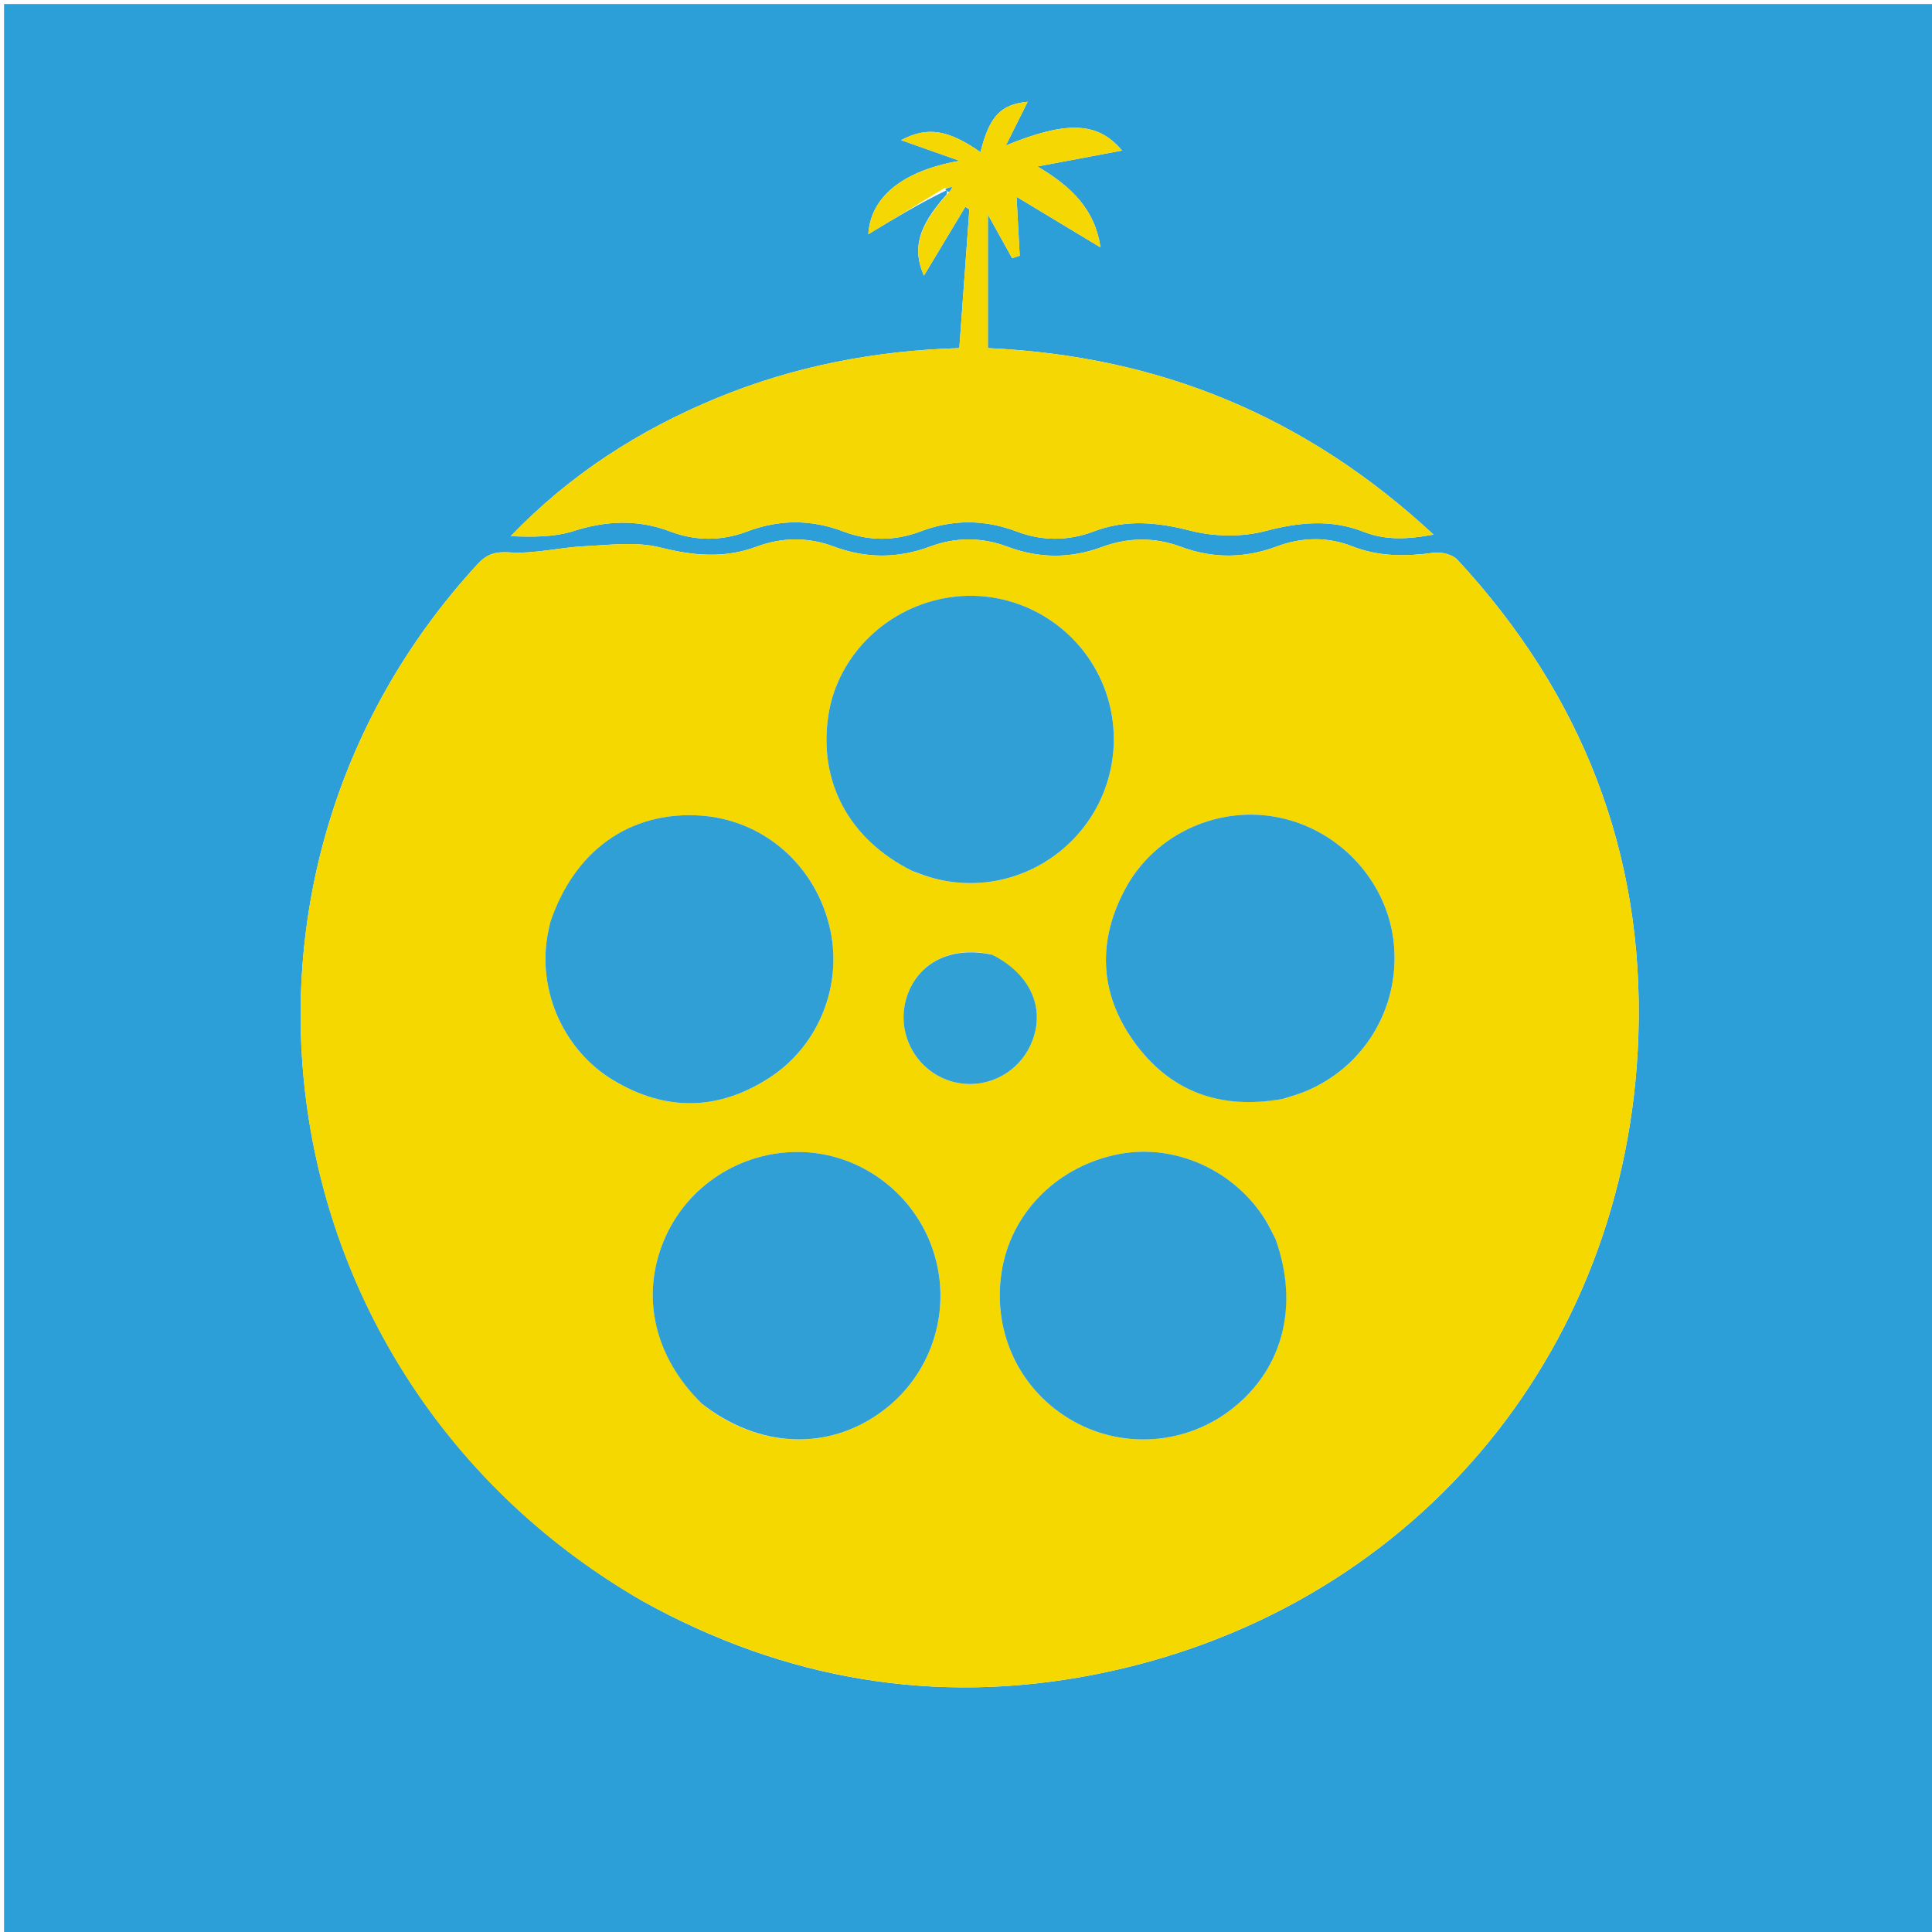
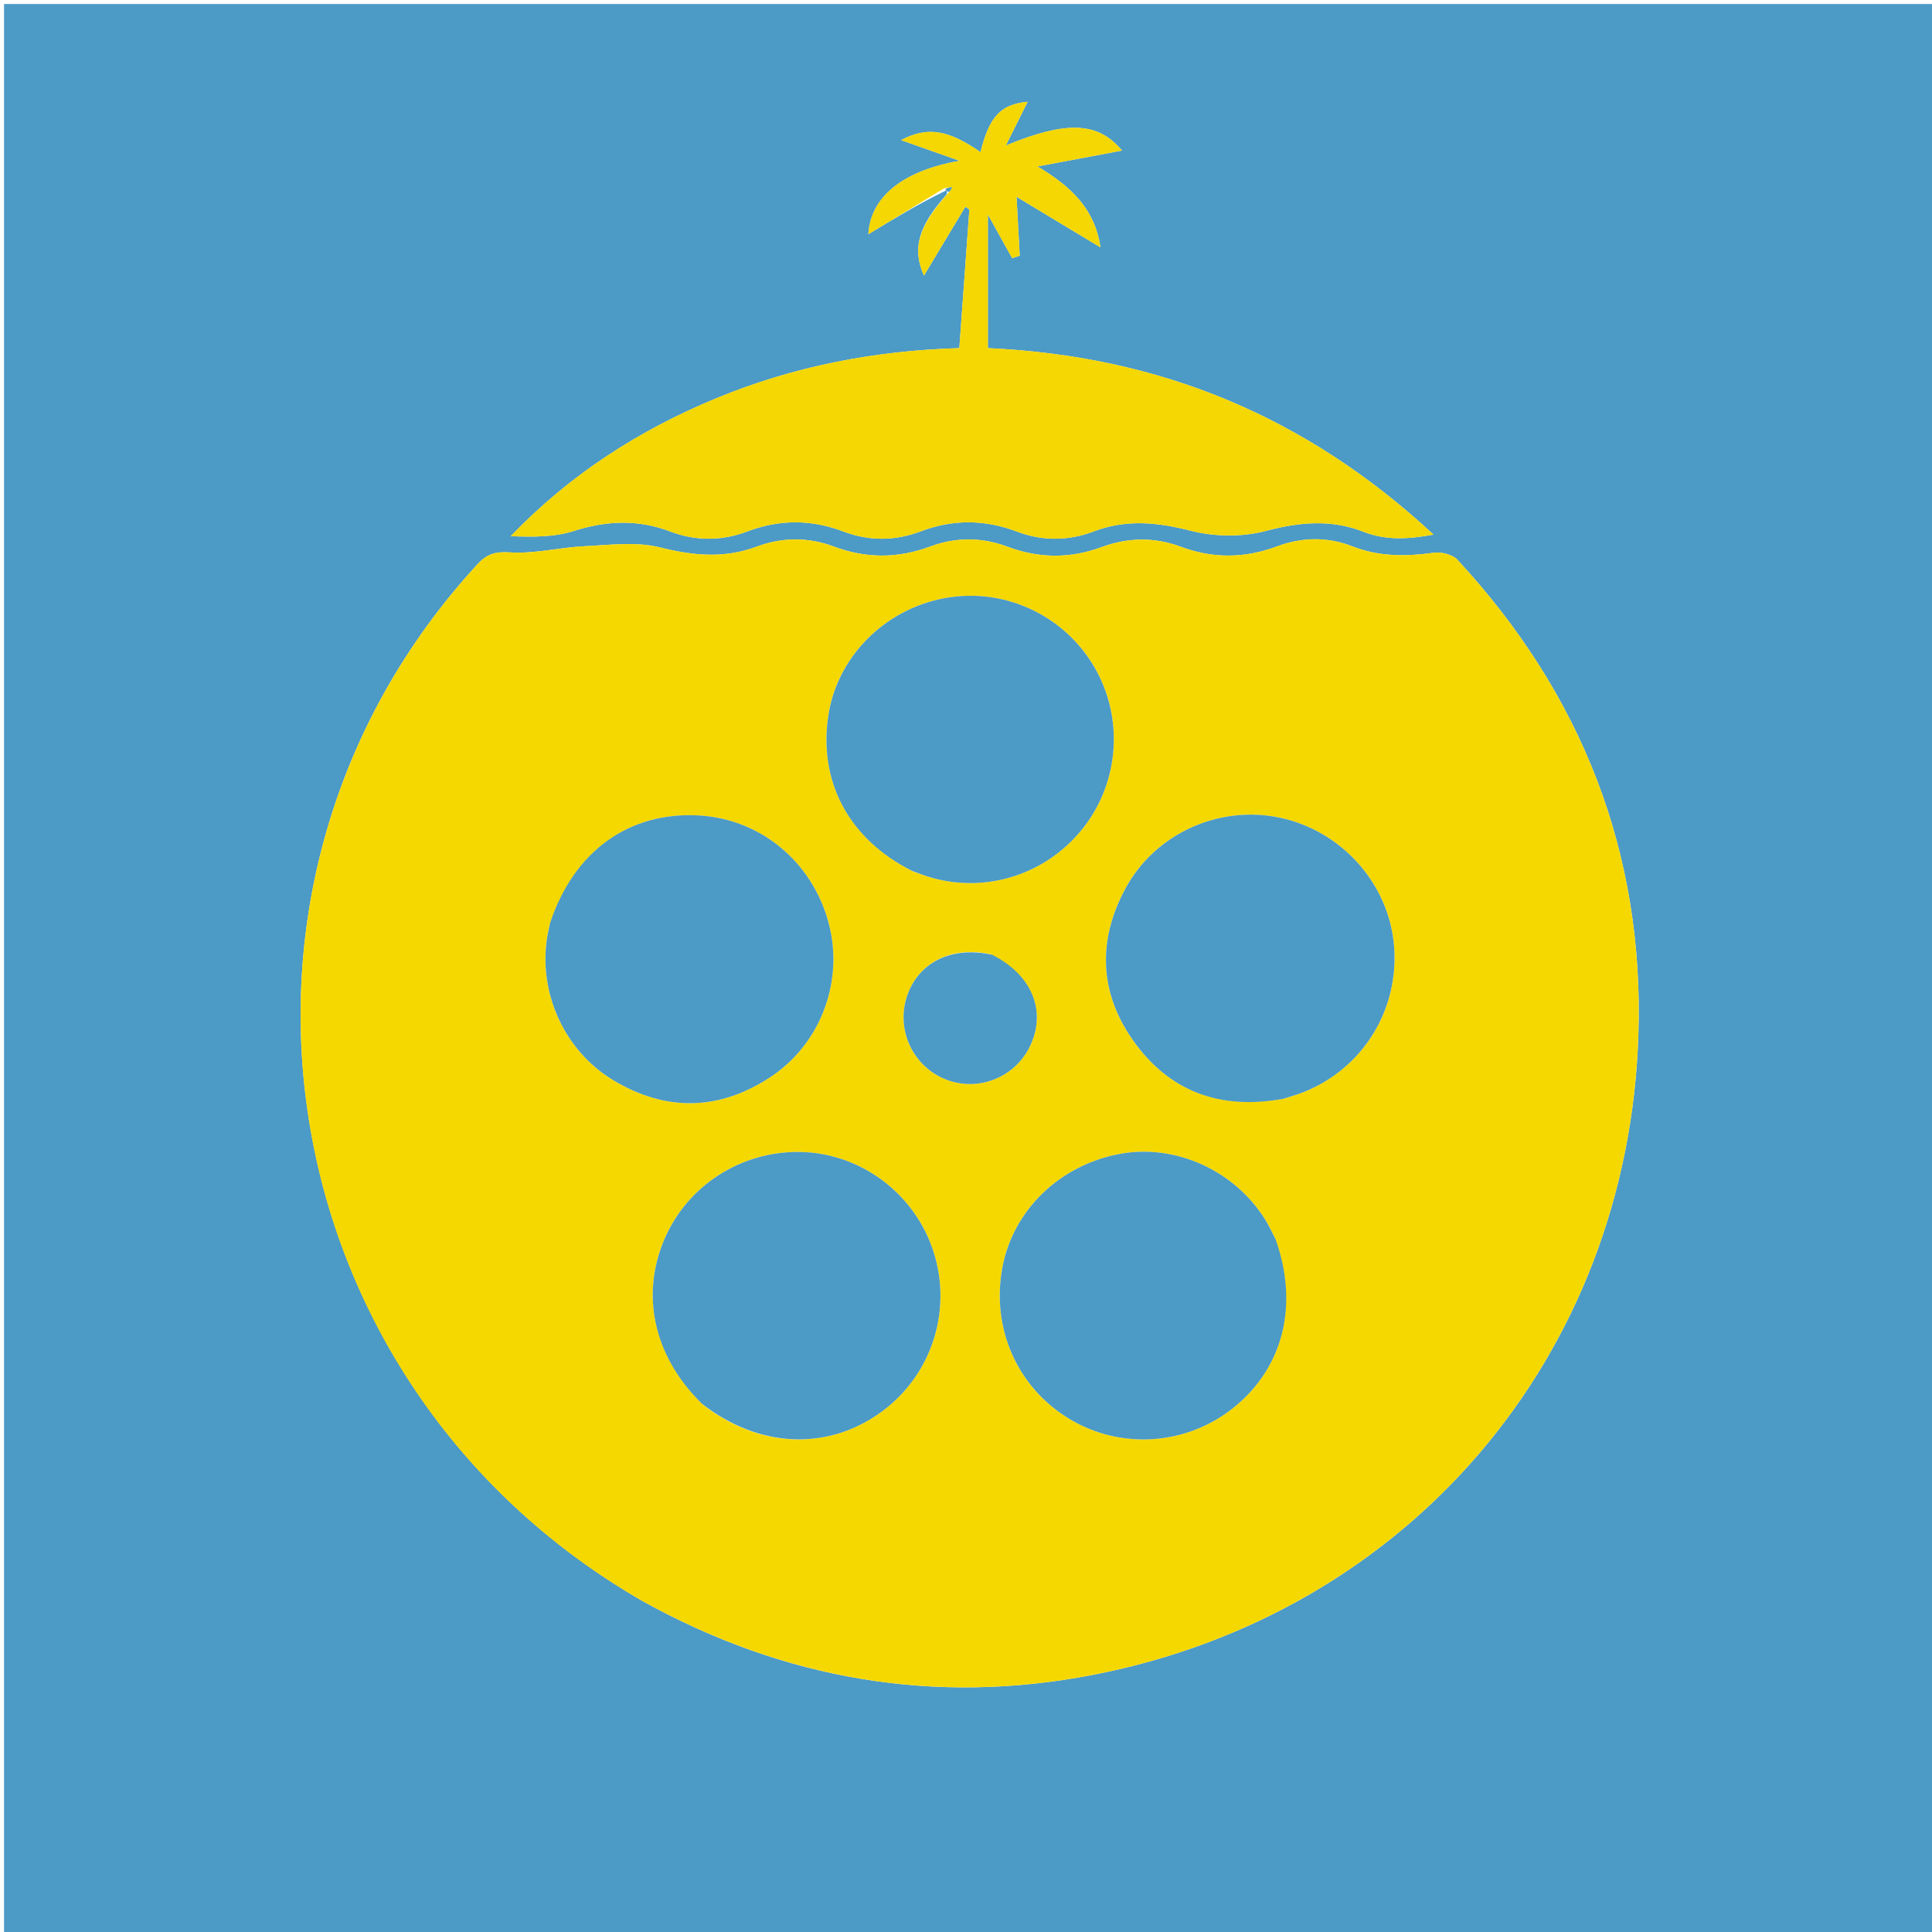
<svg xmlns="http://www.w3.org/2000/svg" version="1.1" id="Layer_1" x="0px" y="0px" width="100%" viewBox="0 0 478 478" enable-background="new 0 0 478 478" xml:space="preserve">
-   <path fill="#2D9FD8" opacity="1" stroke="none" d=" M281,479   C187.333,479 94.167,479 1,479   C1,319.667 1,160.333 1,1   C160.333,1 319.667,1 479,1   C479,160.333 479,319.667 479,479   C413.167,479 347.333,479 281,479  M234.102,47.112   C234.268,47.287 234.434,47.463 234.177,48.152   C227.124,56.073 225.663,61.519 228.593,68.191   C231.937,62.631 235.386,56.896 238.836,51.16   C239.168,51.381 239.5,51.602 239.832,51.822   C239.01,63.193 238.189,74.564 237.353,86.132   C216.527,86.735 196.525,90.58 177.38,98.468   C158.192,106.373 141.04,117.366 126.345,132.66   C131.696,132.864 137.057,132.932 141.905,131.388   C150.033,128.801 157.806,128.455 165.798,131.489   C172.099,133.881 178.54,133.885 184.843,131.5   C192.835,128.477 200.701,128.469 208.701,131.507   C214.992,133.895 221.436,133.875 227.746,131.482   C235.734,128.451 243.608,128.491 251.609,131.522   C257.899,133.904 264.344,133.864 270.655,131.466   C278.643,128.43 286.354,129.203 294.571,131.303   C300.406,132.794 307.246,132.918 313.041,131.391   C321.432,129.18 329.271,128.397 337.41,131.584   C342.737,133.669 348.154,133.482 354.677,132.265   C323.102,102.978 286.851,88.061 244.414,86.13   C244.414,74.971 244.414,64.134 244.414,53.081   C246.556,56.929 248.489,60.403 250.422,63.877   C251.046,63.674 251.67,63.471 252.293,63.268   C252.038,58.529 251.783,53.79 251.508,48.689   C258.434,52.866 265.151,56.916 272.288,61.22   C270.896,51.881 265.217,46.223 256.677,41.188   C264.572,39.703 271.124,38.47 277.605,37.25   C271.7,30.171 264.035,29.759 248.862,35.99   C250.7,32.306 252.403,28.895 254.254,25.185   C247.53,25.787 244.745,28.929 242.589,37.643   C234.491,32.008 229.406,31.262 222.938,34.672   C227.693,36.353 232.559,38.073 237.424,39.792   C223.43,42.211 215.371,48.696 214.839,57.951   C220.883,54.29 227.244,50.436 234.102,47.112  M159.238,396.264   C194.087,415.56 231.295,421.926 270.276,414.404   C348.347,399.338 402.747,335.635 405.355,256.186   C406.84,210.974 391.307,171.665 360.57,138.474   C359.363,137.171 356.602,136.51 354.73,136.763   C347.855,137.694 341.225,137.776 334.593,135.173   C328.508,132.785 322.13,132.872 316.011,135.163   C308.01,138.159 300.158,138.253 292.146,135.272   C285.675,132.863 279.101,132.942 272.605,135.346   C264.789,138.237 257.05,138.191 249.216,135.247   C242.925,132.882 236.453,132.865 230.147,135.216   C222.15,138.196 214.297,138.218 206.284,135.218   C199.998,132.864 193.527,132.885 187.214,135.245   C179.219,138.234 171.508,137.503 163.291,135.438   C157.442,133.969 150.93,134.833 144.736,135.131   C138.515,135.431 132.274,137.069 126.136,136.669   C122.479,136.431 120.454,137.084 118.131,139.608   C45.924,218.086 65.508,342.333 159.238,396.264  z" />
+   <path fill="#4C9AC6" opacity="1" stroke="none" d=" M281,479   C187.333,479 94.167,479 1,479   C1,319.667 1,160.333 1,1   C160.333,1 319.667,1 479,1   C479,160.333 479,319.667 479,479   C413.167,479 347.333,479 281,479  M234.102,47.112   C234.268,47.287 234.434,47.463 234.177,48.152   C227.124,56.073 225.663,61.519 228.593,68.191   C231.937,62.631 235.386,56.896 238.836,51.16   C239.168,51.381 239.5,51.602 239.832,51.822   C239.01,63.193 238.189,74.564 237.353,86.132   C216.527,86.735 196.525,90.58 177.38,98.468   C158.192,106.373 141.04,117.366 126.345,132.66   C131.696,132.864 137.057,132.932 141.905,131.388   C150.033,128.801 157.806,128.455 165.798,131.489   C172.099,133.881 178.54,133.885 184.843,131.5   C192.835,128.477 200.701,128.469 208.701,131.507   C214.992,133.895 221.436,133.875 227.746,131.482   C235.734,128.451 243.608,128.491 251.609,131.522   C257.899,133.904 264.344,133.864 270.655,131.466   C278.643,128.43 286.354,129.203 294.571,131.303   C300.406,132.794 307.246,132.918 313.041,131.391   C321.432,129.18 329.271,128.397 337.41,131.584   C342.737,133.669 348.154,133.482 354.677,132.265   C323.102,102.978 286.851,88.061 244.414,86.13   C244.414,74.971 244.414,64.134 244.414,53.081   C246.556,56.929 248.489,60.403 250.422,63.877   C251.046,63.674 251.67,63.471 252.293,63.268   C252.038,58.529 251.783,53.79 251.508,48.689   C258.434,52.866 265.151,56.916 272.288,61.22   C270.896,51.881 265.217,46.223 256.677,41.188   C264.572,39.703 271.124,38.47 277.605,37.25   C271.7,30.171 264.035,29.759 248.862,35.99   C250.7,32.306 252.403,28.895 254.254,25.185   C247.53,25.787 244.745,28.929 242.589,37.643   C234.491,32.008 229.406,31.262 222.938,34.672   C227.693,36.353 232.559,38.073 237.424,39.792   C223.43,42.211 215.371,48.696 214.839,57.951   C220.883,54.29 227.244,50.436 234.102,47.112  M159.238,396.264   C194.087,415.56 231.295,421.926 270.276,414.404   C348.347,399.338 402.747,335.635 405.355,256.186   C406.84,210.974 391.307,171.665 360.57,138.474   C359.363,137.171 356.602,136.51 354.73,136.763   C347.855,137.694 341.225,137.776 334.593,135.173   C328.508,132.785 322.13,132.872 316.011,135.163   C308.01,138.159 300.158,138.253 292.146,135.272   C285.675,132.863 279.101,132.942 272.605,135.346   C264.789,138.237 257.05,138.191 249.216,135.247   C242.925,132.882 236.453,132.865 230.147,135.216   C222.15,138.196 214.297,138.218 206.284,135.218   C199.998,132.864 193.527,132.885 187.214,135.245   C179.219,138.234 171.508,137.503 163.291,135.438   C157.442,133.969 150.93,134.833 144.736,135.131   C138.515,135.431 132.274,137.069 126.136,136.669   C122.479,136.431 120.454,137.084 118.131,139.608   C45.924,218.086 65.508,342.333 159.238,396.264  z" />
  <path fill="#F6D801" opacity="1" stroke="none" d=" M158.912,396.099   C65.508,342.333 45.924,218.086 118.131,139.608   C120.454,137.084 122.479,136.431 126.136,136.669   C132.274,137.069 138.515,135.431 144.736,135.131   C150.93,134.833 157.442,133.969 163.291,135.438   C171.508,137.503 179.219,138.234 187.214,135.245   C193.527,132.885 199.998,132.864 206.284,135.218   C214.297,138.218 222.15,138.196 230.147,135.216   C236.453,132.865 242.925,132.882 249.216,135.247   C257.05,138.191 264.789,138.237 272.605,135.346   C279.101,132.942 285.675,132.863 292.146,135.272   C300.158,138.253 308.01,138.159 316.011,135.163   C322.13,132.872 328.508,132.785 334.593,135.173   C341.225,137.776 347.855,137.694 354.73,136.763   C356.602,136.51 359.363,137.171 360.57,138.474   C391.307,171.665 406.84,210.974 405.355,256.186   C402.747,335.635 348.347,399.338 270.276,414.404   C231.295,421.926 194.087,415.56 158.912,396.099  M226.045,215.673   C227.623,216.195 229.181,216.79 230.782,217.229   C244.641,221.032 259.378,216.028 268.22,204.546   C276.986,193.161 278.004,177.51 270.785,165.098   C263.535,152.634 249.477,145.761 235.275,147.739   C219.824,149.891 207.336,161.866 204.982,176.786   C202.381,193.274 209.964,207.601 226.045,215.673  M317.989,271.748   C319.562,271.211 321.165,270.748 322.704,270.126   C337.297,264.224 346.196,249.721 344.901,234.002   C343.636,218.661 331.961,205.558 316.662,202.31   C301.678,199.129 285.848,206.166 278.465,219.798   C271.513,232.632 271.95,245.593 280.411,257.51   C289.352,270.102 301.939,274.725 317.989,271.748  M136.014,228.769   C135.812,229.748 135.576,230.72 135.411,231.705   C133.117,245.454 139.566,259.929 151.72,267.246   C164.803,275.121 178.031,274.83 190.748,266.384   C202.624,258.496 208.362,243.848 205.439,230.159   C202.026,214.178 188.878,202.683 172.951,201.756   C155.718,200.752 142.016,210.517 136.014,228.769  M173.97,347.566   C187.953,358.417 205.001,359.015 218.326,349.123   C231.066,339.665 235.984,322.935 230.396,308.068   C225.329,294.589 212.482,285.379 198.247,285.019   C183.439,284.645 169.901,293.359 164.258,306.895   C158.465,320.791 161.881,335.76 173.97,347.566  M315.411,306.237   C314.638,304.767 313.952,303.242 313.078,301.835   C305.469,289.572 290.827,282.941 277.077,285.49   C262.205,288.246 250.701,299.348 248.016,313.534   C245.193,328.456 251.579,343.074 264.343,350.909   C277.207,358.804 293.676,357.673 305.424,348.088   C317.533,338.208 321.387,322.871 315.411,306.237  M245.105,236.094   C235.338,233.959 227.046,238.189 224.332,246.689   C221.747,254.787 225.783,263.579 233.611,266.903   C241.777,270.371 251.25,266.668 254.97,258.554   C258.899,249.986 255.266,241.154 245.105,236.094  z" />
  <path fill="#F4D703" opacity="1" stroke="none" d=" M233.606,46.583   C227.244,50.436 220.883,54.29 214.839,57.951   C215.371,48.696 223.43,42.211 237.424,39.792   C232.559,38.073 227.693,36.353 222.938,34.672   C229.406,31.262 234.491,32.008 242.589,37.643   C244.745,28.929 247.53,25.787 254.254,25.185   C252.403,28.895 250.7,32.306 248.862,35.99   C264.035,29.759 271.7,30.171 277.605,37.25   C271.124,38.47 264.572,39.703 256.677,41.188   C265.217,46.223 270.896,51.881 272.288,61.22   C265.151,56.916 258.434,52.866 251.508,48.689   C251.783,53.79 252.038,58.529 252.293,63.268   C251.67,63.471 251.046,63.674 250.422,63.877   C248.489,60.403 246.556,56.929 244.414,53.081   C244.414,64.134 244.414,74.971 244.414,86.13   C286.851,88.061 323.102,102.978 354.677,132.265   C348.154,133.482 342.737,133.669 337.41,131.584   C329.271,128.397 321.432,129.18 313.041,131.391   C307.246,132.918 300.406,132.794 294.571,131.303   C286.354,129.203 278.643,128.43 270.655,131.466   C264.344,133.864 257.899,133.904 251.609,131.522   C243.608,128.491 235.734,128.451 227.746,131.482   C221.436,133.875 214.992,133.895 208.701,131.507   C200.701,128.469 192.835,128.477 184.843,131.5   C178.54,133.885 172.099,133.881 165.798,131.489   C157.806,128.455 150.033,128.801 141.905,131.388   C137.057,132.932 131.696,132.864 126.345,132.66   C141.04,117.366 158.192,106.373 177.38,98.468   C196.525,90.58 216.527,86.735 237.353,86.132   C238.189,74.564 239.01,63.193 239.832,51.822   C239.5,51.602 239.168,51.381 238.836,51.16   C235.386,56.896 231.937,62.631 228.593,68.191   C225.663,61.519 227.124,56.073 234.64,47.73   C235.274,46.963 235.446,46.619 235.618,46.274   C234.947,46.377 234.277,46.48 233.606,46.583  z" />
-   <path fill="#2F9FD6" opacity="1" stroke="none" d=" M225.708,215.489   C209.964,207.601 202.381,193.274 204.982,176.786   C207.336,161.866 219.824,149.891 235.275,147.739   C249.477,145.761 263.535,152.634 270.785,165.098   C278.004,177.51 276.986,193.161 268.22,204.546   C259.378,216.028 244.641,221.032 230.782,217.229   C229.181,216.79 227.623,216.195 225.708,215.489  z" />
-   <path fill="#2F9FD6" opacity="1" stroke="none" d=" M317.584,271.833   C301.939,274.725 289.352,270.102 280.411,257.51   C271.95,245.593 271.513,232.632 278.465,219.798   C285.848,206.166 301.678,199.129 316.662,202.31   C331.961,205.558 343.636,218.661 344.901,234.002   C346.196,249.721 337.297,264.224 322.704,270.126   C321.165,270.748 319.562,271.211 317.584,271.833  z" />
-   <path fill="#2F9FD6" opacity="1" stroke="none" d=" M136.097,228.366   C142.016,210.517 155.718,200.752 172.951,201.756   C188.878,202.683 202.026,214.178 205.439,230.159   C208.362,243.848 202.624,258.496 190.748,266.384   C178.031,274.83 164.803,275.121 151.72,267.246   C139.566,259.929 133.117,245.454 135.411,231.705   C135.576,230.72 135.812,229.748 136.097,228.366  z" />
-   <path fill="#2F9FD6" opacity="1" stroke="none" d=" M173.701,347.329   C161.881,335.76 158.465,320.791 164.258,306.895   C169.901,293.359 183.439,284.645 198.247,285.019   C212.482,285.379 225.329,294.589 230.396,308.068   C235.984,322.935 231.066,339.665 218.326,349.123   C205.001,359.015 187.953,358.417 173.701,347.329  z" />
-   <path fill="#2F9FD6" opacity="1" stroke="none" d=" M315.588,306.584   C321.387,322.871 317.533,338.208 305.424,348.088   C293.676,357.673 277.207,358.804 264.343,350.909   C251.579,343.074 245.193,328.456 248.016,313.534   C250.701,299.348 262.205,288.246 277.077,285.49   C290.827,282.941 305.469,289.572 313.078,301.835   C313.952,303.242 314.638,304.767 315.588,306.584  z" />
-   <path fill="#30A0D5" opacity="1" stroke="none" d=" M245.471,236.221   C255.266,241.154 258.899,249.986 254.97,258.554   C251.25,266.668 241.777,270.371 233.611,266.903   C225.783,263.579 221.747,254.787 224.332,246.689   C227.046,238.189 235.338,233.959 245.471,236.221  z" />
-   <path fill="#2D9FD8" opacity="1" stroke="none" d=" M233.854,46.847   C234.277,46.48 234.947,46.377 235.618,46.274   C235.446,46.619 235.274,46.963 234.851,47.473   C234.434,47.463 234.268,47.287 233.854,46.847  z" />
+   <path fill="#4C9AC6" opacity="1" stroke="none" d=" M225.708,215.489   C209.964,207.601 202.381,193.274 204.982,176.786   C207.336,161.866 219.824,149.891 235.275,147.739   C249.477,145.761 263.535,152.634 270.785,165.098   C278.004,177.51 276.986,193.161 268.22,204.546   C259.378,216.028 244.641,221.032 230.782,217.229   C229.181,216.79 227.623,216.195 225.708,215.489  z" />
+   <path fill="#4C9AC6" opacity="1" stroke="none" d=" M317.584,271.833   C301.939,274.725 289.352,270.102 280.411,257.51   C271.95,245.593 271.513,232.632 278.465,219.798   C285.848,206.166 301.678,199.129 316.662,202.31   C331.961,205.558 343.636,218.661 344.901,234.002   C346.196,249.721 337.297,264.224 322.704,270.126   C321.165,270.748 319.562,271.211 317.584,271.833  z" />
+   <path fill="#4C9AC6" opacity="1" stroke="none" d=" M136.097,228.366   C142.016,210.517 155.718,200.752 172.951,201.756   C188.878,202.683 202.026,214.178 205.439,230.159   C208.362,243.848 202.624,258.496 190.748,266.384   C178.031,274.83 164.803,275.121 151.72,267.246   C139.566,259.929 133.117,245.454 135.411,231.705   C135.576,230.72 135.812,229.748 136.097,228.366  z" />
+   <path fill="#4C9AC6" opacity="1" stroke="none" d=" M173.701,347.329   C161.881,335.76 158.465,320.791 164.258,306.895   C169.901,293.359 183.439,284.645 198.247,285.019   C212.482,285.379 225.329,294.589 230.396,308.068   C235.984,322.935 231.066,339.665 218.326,349.123   C205.001,359.015 187.953,358.417 173.701,347.329  z" />
+   <path fill="#4C9AC6" opacity="1" stroke="none" d=" M315.588,306.584   C321.387,322.871 317.533,338.208 305.424,348.088   C293.676,357.673 277.207,358.804 264.343,350.909   C251.579,343.074 245.193,328.456 248.016,313.534   C250.701,299.348 262.205,288.246 277.077,285.49   C290.827,282.941 305.469,289.572 313.078,301.835   C313.952,303.242 314.638,304.767 315.588,306.584  z" />
+   <path fill="#4C9AC6" opacity="1" stroke="none" d=" M245.471,236.221   C255.266,241.154 258.899,249.986 254.97,258.554   C251.25,266.668 241.777,270.371 233.611,266.903   C225.783,263.579 221.747,254.787 224.332,246.689   C227.046,238.189 235.338,233.959 245.471,236.221  z" />
+   <path fill="#4C9AC6" opacity="1" stroke="none" d=" M233.854,46.847   C234.277,46.48 234.947,46.377 235.618,46.274   C235.446,46.619 235.274,46.963 234.851,47.473   C234.434,47.463 234.268,47.287 233.854,46.847  z" />
</svg>
